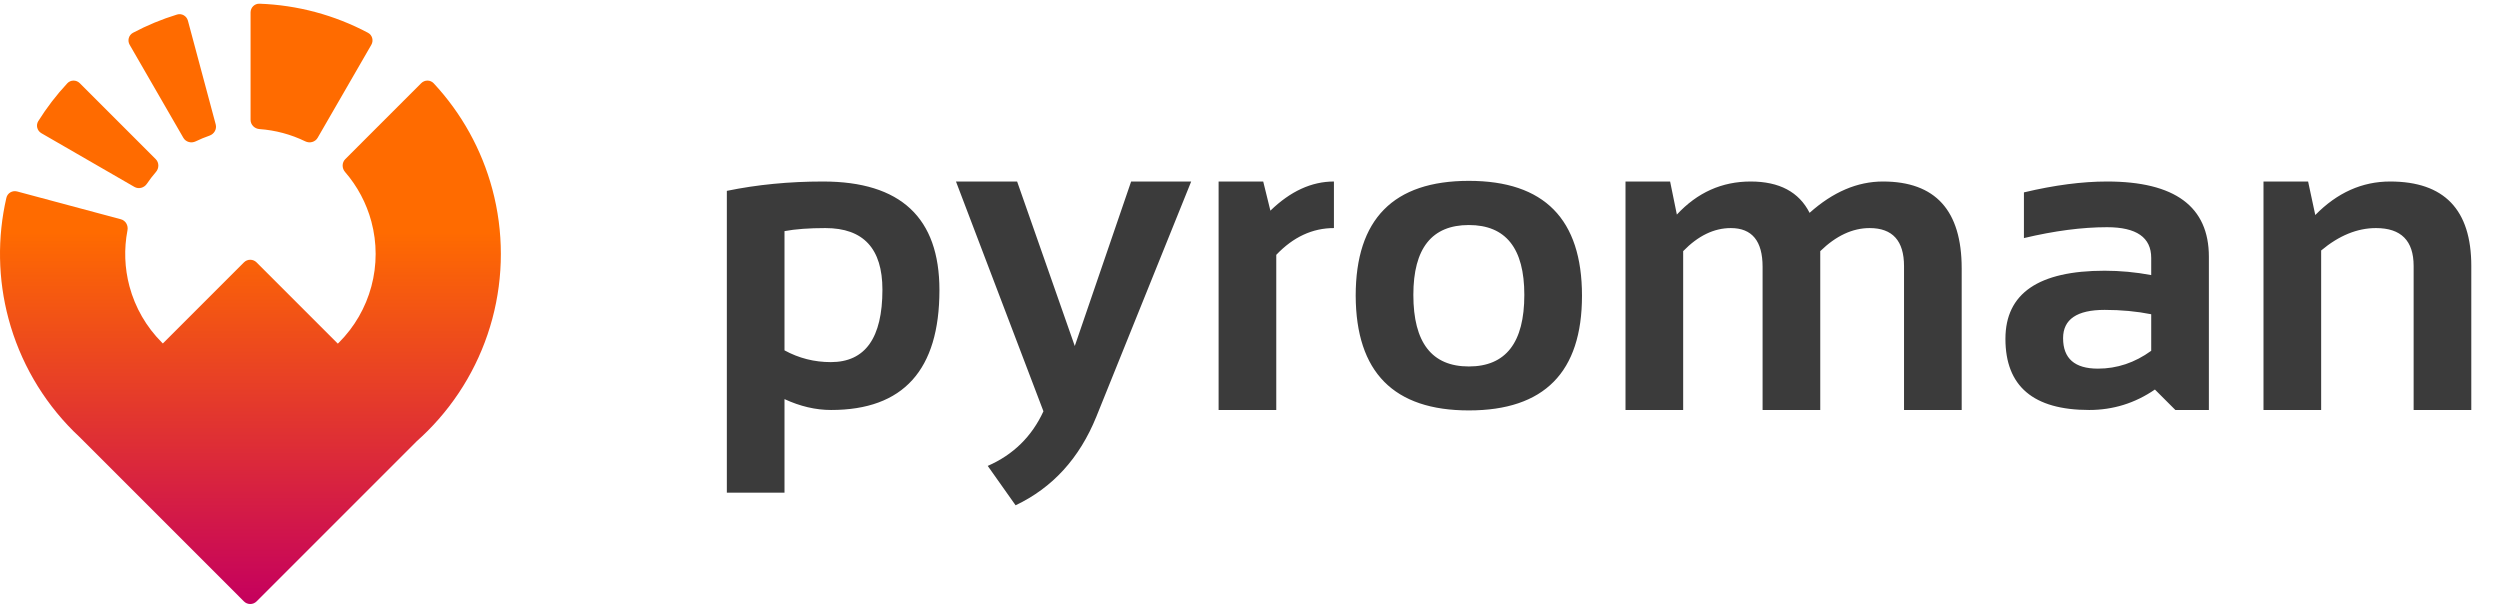
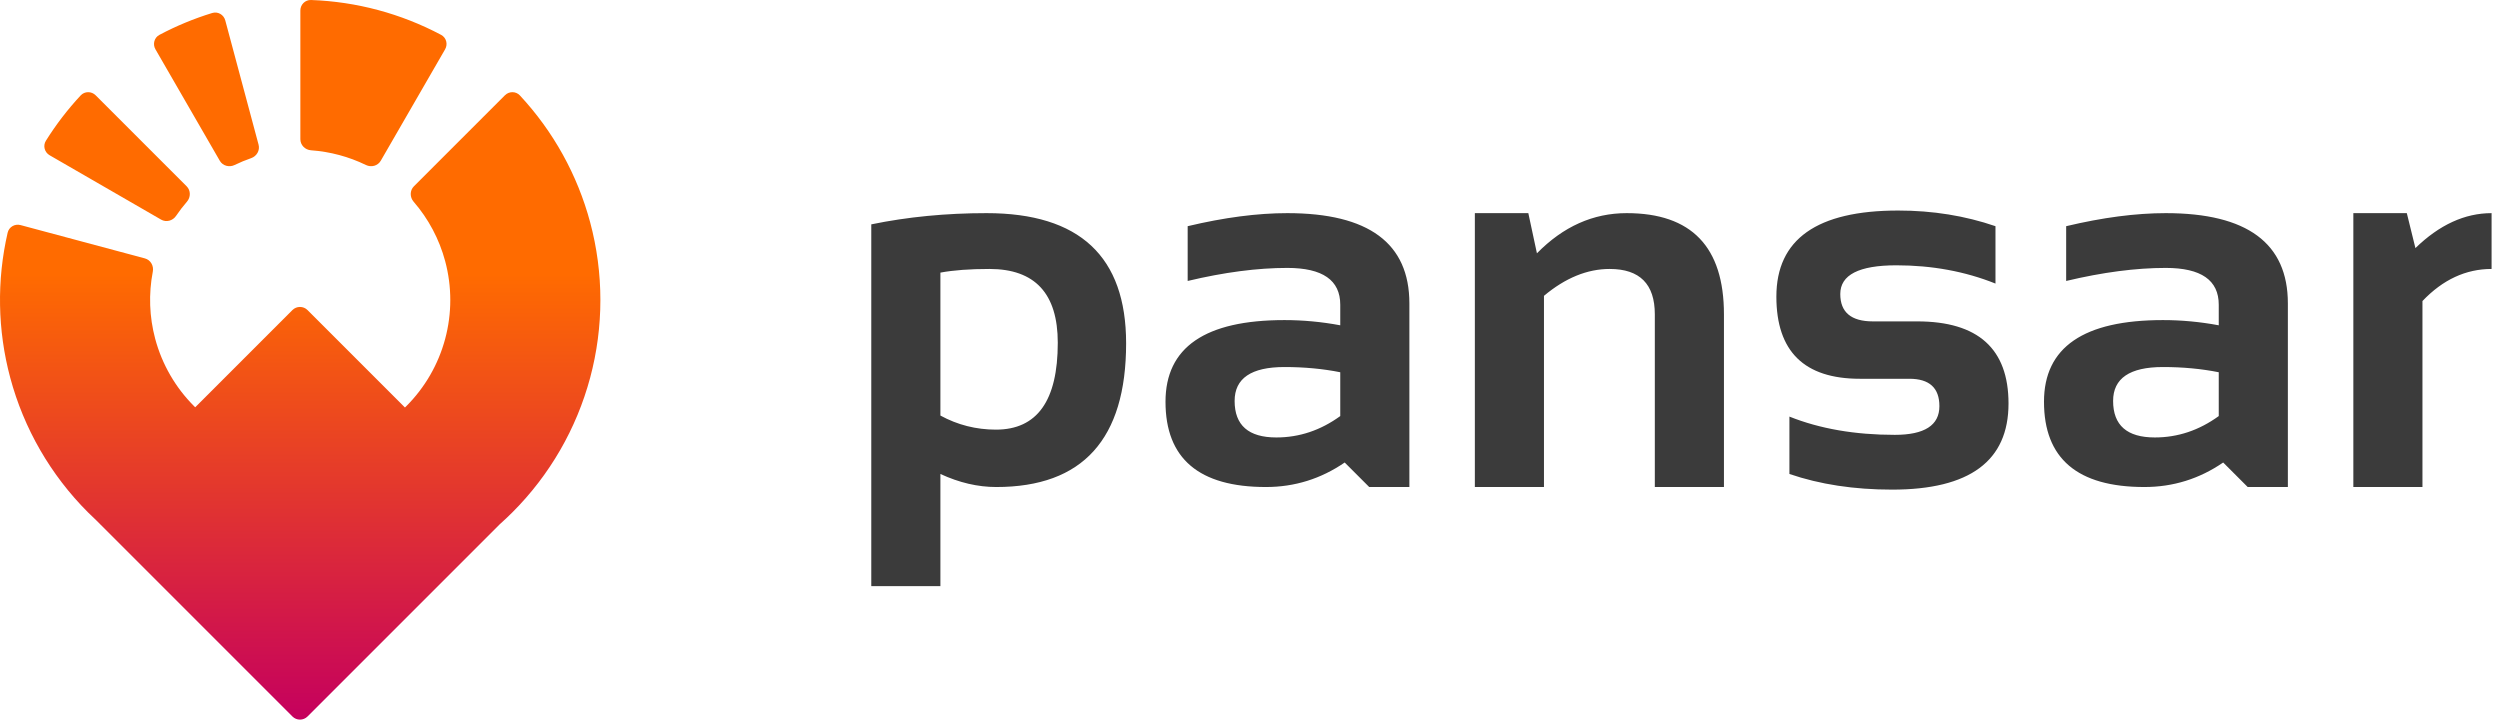
- <svg xmlns="http://www.w3.org/2000/svg" width="561" height="136" viewBox="0 0 561 136" fill="none">
-   <path d="M176.043 78.621C179.266 80.379 182.732 81.258 186.443 81.258C194.158 81.258 198.016 75.838 198.016 64.998C198.016 55.786 193.751 51.18 185.223 51.18C181.544 51.18 178.484 51.408 176.043 51.863V78.621ZM163.104 42.83C169.907 41.43 177.101 40.73 184.686 40.73C202.101 40.73 210.809 48.852 210.809 65.096C210.809 83.032 202.703 92 186.492 92C183.042 92 179.559 91.186 176.043 89.559V110.555H163.104V42.83ZM214.52 40.73H228.24L241.18 77.644L253.826 40.73H267.303L246.014 93.514C242.238 102.824 236.199 109.448 227.898 113.387L221.648 104.549C227.378 102.042 231.544 97.957 234.148 92.293L214.52 40.73ZM273.455 92V40.73H283.465L285.076 47.273C289.568 42.911 294.321 40.73 299.334 40.73V51.18C294.516 51.18 290.203 53.182 286.395 57.185V92H273.455ZM317.156 66.17C317.156 76.88 321.307 82.234 329.607 82.234C337.908 82.234 342.059 76.88 342.059 66.17C342.059 55.721 337.908 50.496 329.607 50.496C321.307 50.496 317.156 55.721 317.156 66.17ZM304.217 66.365C304.217 49.178 312.68 40.584 329.607 40.584C346.535 40.584 354.998 49.178 354.998 66.365C354.998 83.52 346.535 92.098 329.607 92.098C312.745 92.098 304.282 83.52 304.217 66.365ZM364.764 92V40.73H374.773L376.287 48.152C380.877 43.204 386.395 40.73 392.84 40.73C399.285 40.73 403.696 43.074 406.072 47.762C411.313 43.074 416.798 40.73 422.527 40.73C434.311 40.73 440.203 47.225 440.203 60.213V92H427.264V59.725C427.264 54.028 424.692 51.18 419.549 51.18C415.708 51.18 412.013 52.905 408.465 56.355V92H395.525V59.871C395.525 54.077 393.149 51.18 388.396 51.18C384.62 51.18 381.056 52.905 377.703 56.355V92H364.764ZM450.018 76.033C450.018 65.844 457.439 60.75 472.283 60.75C475.766 60.75 479.249 61.075 482.732 61.727V57.869C482.732 53.279 479.428 50.984 472.82 50.984C467.221 50.984 461.004 51.798 454.168 53.426V43.172C461.004 41.544 467.221 40.73 472.82 40.73C488.055 40.73 495.672 46.362 495.672 57.625V92H488.152L483.562 87.41C479.103 90.47 474.188 92 468.816 92C456.284 92 450.018 86.678 450.018 76.033ZM482.732 70.516C479.477 69.865 475.994 69.539 472.283 69.539C466.066 69.539 462.957 71.655 462.957 75.887C462.957 80.444 465.561 82.723 470.77 82.723C475.066 82.723 479.054 81.388 482.732 78.719V70.516ZM507.928 92V40.73H517.938L519.549 48.25C524.464 43.237 530.063 40.73 536.346 40.73C548.488 40.73 554.559 47.046 554.559 59.676V92H541.619V59.676C541.619 54.012 538.803 51.18 533.172 51.18C528.973 51.18 524.871 52.856 520.867 56.209V92H507.928Z" fill="#3B3B3B" />
-   <path fill-rule="evenodd" clip-rule="evenodd" d="M56.227 2.796C56.227 1.691 57.123 0.792 58.227 0.832C66.732 1.134 75.058 3.365 82.575 7.356C83.551 7.874 83.877 9.1 83.325 10.057L71.276 30.927C70.724 31.883 69.503 32.204 68.51 31.721C65.289 30.155 61.798 29.22 58.225 28.965C57.123 28.887 56.227 27.999 56.227 26.894L56.227 2.796ZM29.098 10.057C28.546 9.1 28.872 7.874 29.847 7.356C33.004 5.68 36.313 4.31 39.729 3.263C40.785 2.939 41.883 3.576 42.169 4.643L48.406 27.92C48.692 28.987 48.056 30.076 47.012 30.437C45.954 30.803 44.919 31.232 43.913 31.721C42.92 32.204 41.699 31.883 41.147 30.927L29.098 10.057ZM94.519 18.67C95.3 17.889 96.569 17.886 97.322 18.695C103.576 25.41 108.097 33.564 110.478 42.448C113.031 51.976 113.031 62.009 110.478 71.537C107.925 81.065 102.908 89.754 95.933 96.729C95.156 97.506 94.358 98.259 93.539 98.987L57.569 134.957C56.788 135.738 55.522 135.738 54.741 134.957L18.115 98.33C18.085 98.3 18.056 98.269 18.028 98.238C17.496 97.746 16.973 97.243 16.459 96.729C9.484 89.754 4.468 81.065 1.915 71.537C-0.466 62.653 -0.627 53.331 1.432 44.388C1.679 43.312 2.78 42.679 3.847 42.965L27.124 49.202C28.191 49.488 28.816 50.584 28.607 51.669C27.802 55.839 27.952 60.146 29.055 64.265C30.332 69.029 32.84 73.373 36.328 76.861C36.399 76.932 36.471 77.003 36.543 77.074L54.741 58.876C55.522 58.095 56.788 58.095 57.569 58.876L75.808 77.114C75.894 77.03 75.98 76.946 76.065 76.861C79.552 73.373 82.06 69.029 83.337 64.265C84.614 59.501 84.614 54.484 83.337 49.72C82.233 45.601 80.209 41.796 77.427 38.587C76.704 37.753 76.698 36.491 77.479 35.71L94.519 18.67ZM8.59 27.18C8.004 28.116 8.335 29.342 9.292 29.894L30.161 41.943C31.118 42.495 32.335 42.163 32.954 41.248C33.581 40.321 34.263 39.433 34.996 38.587C35.719 37.753 35.725 36.491 34.944 35.71L17.904 18.67C17.123 17.889 15.854 17.886 15.101 18.695C12.666 21.31 10.486 24.151 8.59 27.18Z" fill="url(#paint0_linear)" />
+ <svg xmlns="http://www.w3.org/2000/svg" width="468" height="135" viewBox="0 0 468 135" fill="none">
+   <path d="M176.043 77.791C179.266 79.549 182.732 80.427 186.443 80.427C194.158 80.427 198.016 75.008 198.016 64.168C198.016 54.956 193.751 50.349 185.223 50.349C181.544 50.349 178.484 50.577 176.043 51.033V77.791ZM163.104 42C169.907 40.6 177.101 39.9 184.686 39.9C202.101 39.9 210.809 48.022 210.809 64.265C210.809 82.202 202.703 91.17 186.492 91.17C183.042 91.17 179.559 90.356 176.043 88.728V109.724H163.104V42ZM218.182 75.203C218.182 65.014 225.604 59.92 240.447 59.92C243.93 59.92 247.413 60.245 250.896 60.896V57.039C250.896 52.449 247.592 50.154 240.984 50.154C235.385 50.154 229.168 50.968 222.332 52.596V42.342C229.168 40.714 235.385 39.9 240.984 39.9C256.219 39.9 263.836 45.532 263.836 56.795V91.17H256.316L251.727 86.58C247.267 89.64 242.352 91.17 236.98 91.17C224.448 91.17 218.182 85.847 218.182 75.203ZM250.896 69.685C247.641 69.034 244.158 68.709 240.447 68.709C234.23 68.709 231.121 70.825 231.121 75.056C231.121 79.614 233.725 81.892 238.934 81.892C243.23 81.892 247.218 80.558 250.896 77.888V69.685ZM276.092 91.17V39.9H286.102L287.713 47.42C292.628 42.407 298.227 39.9 304.51 39.9C316.652 39.9 322.723 46.215 322.723 58.846V91.17H309.783V58.846C309.783 53.181 306.967 50.349 301.336 50.349C297.137 50.349 293.035 52.026 289.031 55.379V91.17H276.092ZM334.979 88.728V77.986C340.675 80.265 347.251 81.404 354.705 81.404C360.271 81.404 363.055 79.614 363.055 76.033C363.055 72.615 361.183 70.906 357.439 70.906H348.162C337.745 70.906 332.537 65.779 332.537 55.525C332.537 44.783 340.138 39.412 355.34 39.412C361.785 39.412 367.856 40.388 373.553 42.342V53.084C367.856 50.805 361.671 49.666 354.998 49.666C347.999 49.666 344.5 51.456 344.5 55.037C344.5 58.455 346.535 60.164 350.604 60.164H358.904C370.298 60.164 375.994 65.291 375.994 75.545C375.994 86.287 368.735 91.658 354.217 91.658C347.088 91.658 340.675 90.681 334.979 88.728ZM382.635 75.203C382.635 65.014 390.057 59.92 404.9 59.92C408.383 59.92 411.867 60.245 415.35 60.896V57.039C415.35 52.449 412.046 50.154 405.438 50.154C399.839 50.154 393.621 50.968 386.785 52.596V42.342C393.621 40.714 399.839 39.9 405.438 39.9C420.672 39.9 428.289 45.532 428.289 56.795V91.17H420.77L416.18 86.58C411.72 89.64 406.805 91.17 401.434 91.17C388.901 91.17 382.635 85.847 382.635 75.203ZM415.35 69.685C412.094 69.034 408.611 68.709 404.9 68.709C398.683 68.709 395.574 70.825 395.574 75.056C395.574 79.614 398.178 81.892 403.387 81.892C407.684 81.892 411.671 80.558 415.35 77.888V69.685ZM440.545 91.17V39.9H450.555L452.166 46.443C456.658 42.081 461.411 39.9 466.424 39.9V50.349C461.606 50.349 457.293 52.351 453.484 56.355V91.17H440.545Z" fill="#3B3B3B" />
+   <path fill-rule="evenodd" clip-rule="evenodd" d="M56.227 1.966C56.227 0.861 57.123 -0.038 58.227 0.001C66.732 0.304 75.058 2.535 82.575 6.526C83.551 7.043 83.877 8.27 83.325 9.227L71.276 30.096C70.724 31.053 69.503 31.373 68.51 30.891C65.289 29.325 61.798 28.39 58.225 28.135C57.123 28.056 56.227 27.168 56.227 26.064L56.227 1.966ZM29.098 9.227C28.546 8.27 28.872 7.043 29.847 6.526C33.004 4.85 36.313 3.479 39.729 2.432C40.785 2.109 41.883 2.745 42.169 3.812L48.406 27.089C48.692 28.156 48.056 29.246 47.012 29.607C45.954 29.973 44.919 30.401 43.913 30.891C42.92 31.373 41.699 31.053 41.147 30.096L29.098 9.227ZM94.519 17.84C95.3 17.058 96.569 17.056 97.322 17.864C103.576 24.58 108.097 32.734 110.478 41.617C113.031 51.146 113.031 61.178 110.478 70.707C107.925 80.235 102.908 88.924 95.933 95.899C95.156 96.676 94.358 97.428 93.539 98.156L57.569 134.126C56.788 134.907 55.522 134.907 54.741 134.126L18.115 97.5C18.085 97.47 18.056 97.439 18.028 97.408C17.496 96.915 16.973 96.412 16.459 95.899C9.484 88.924 4.468 80.235 1.915 70.707C-0.466 61.823 -0.627 52.501 1.432 43.558C1.679 42.482 2.78 41.849 3.847 42.135L27.124 48.372C28.191 48.658 28.816 49.754 28.607 50.838C27.802 55.008 27.952 59.316 29.055 63.434C30.332 68.199 32.84 72.543 36.328 76.03C36.399 76.102 36.471 76.173 36.543 76.243L54.741 58.045C55.522 57.264 56.788 57.264 57.569 58.045L75.808 76.284C75.894 76.2 75.98 76.115 76.065 76.03C79.552 72.543 82.06 68.199 83.337 63.434C84.614 58.67 84.614 53.654 83.337 48.89C82.233 44.771 80.209 40.966 77.427 37.757C76.704 36.922 76.698 35.66 77.479 34.88L94.519 17.84ZM8.59 26.35C8.004 27.286 8.335 28.512 9.292 29.064L30.161 41.113C31.118 41.665 32.335 41.333 32.954 40.418C33.581 39.491 34.263 38.602 34.996 37.757C35.719 36.922 35.725 35.66 34.944 34.879L17.904 17.839C17.123 17.058 15.854 17.056 15.101 17.864C12.666 20.479 10.486 23.321 8.59 26.35Z" fill="url(#paint0_linear)" />
  <defs>
-     <linearGradient id="paint0_linear" x1="56.196" y1="0.83" x2="56.196" y2="135.542" gradientUnits="userSpaceOnUse">
+     <linearGradient id="paint0_linear" x1="56.196" y1="0" x2="56.196" y2="134.712" gradientUnits="userSpaceOnUse">
      <stop offset="0.38" stop-color="#FF6B00" />
      <stop offset="1" stop-color="#C5005E" />
    </linearGradient>
  </defs>
</svg>
